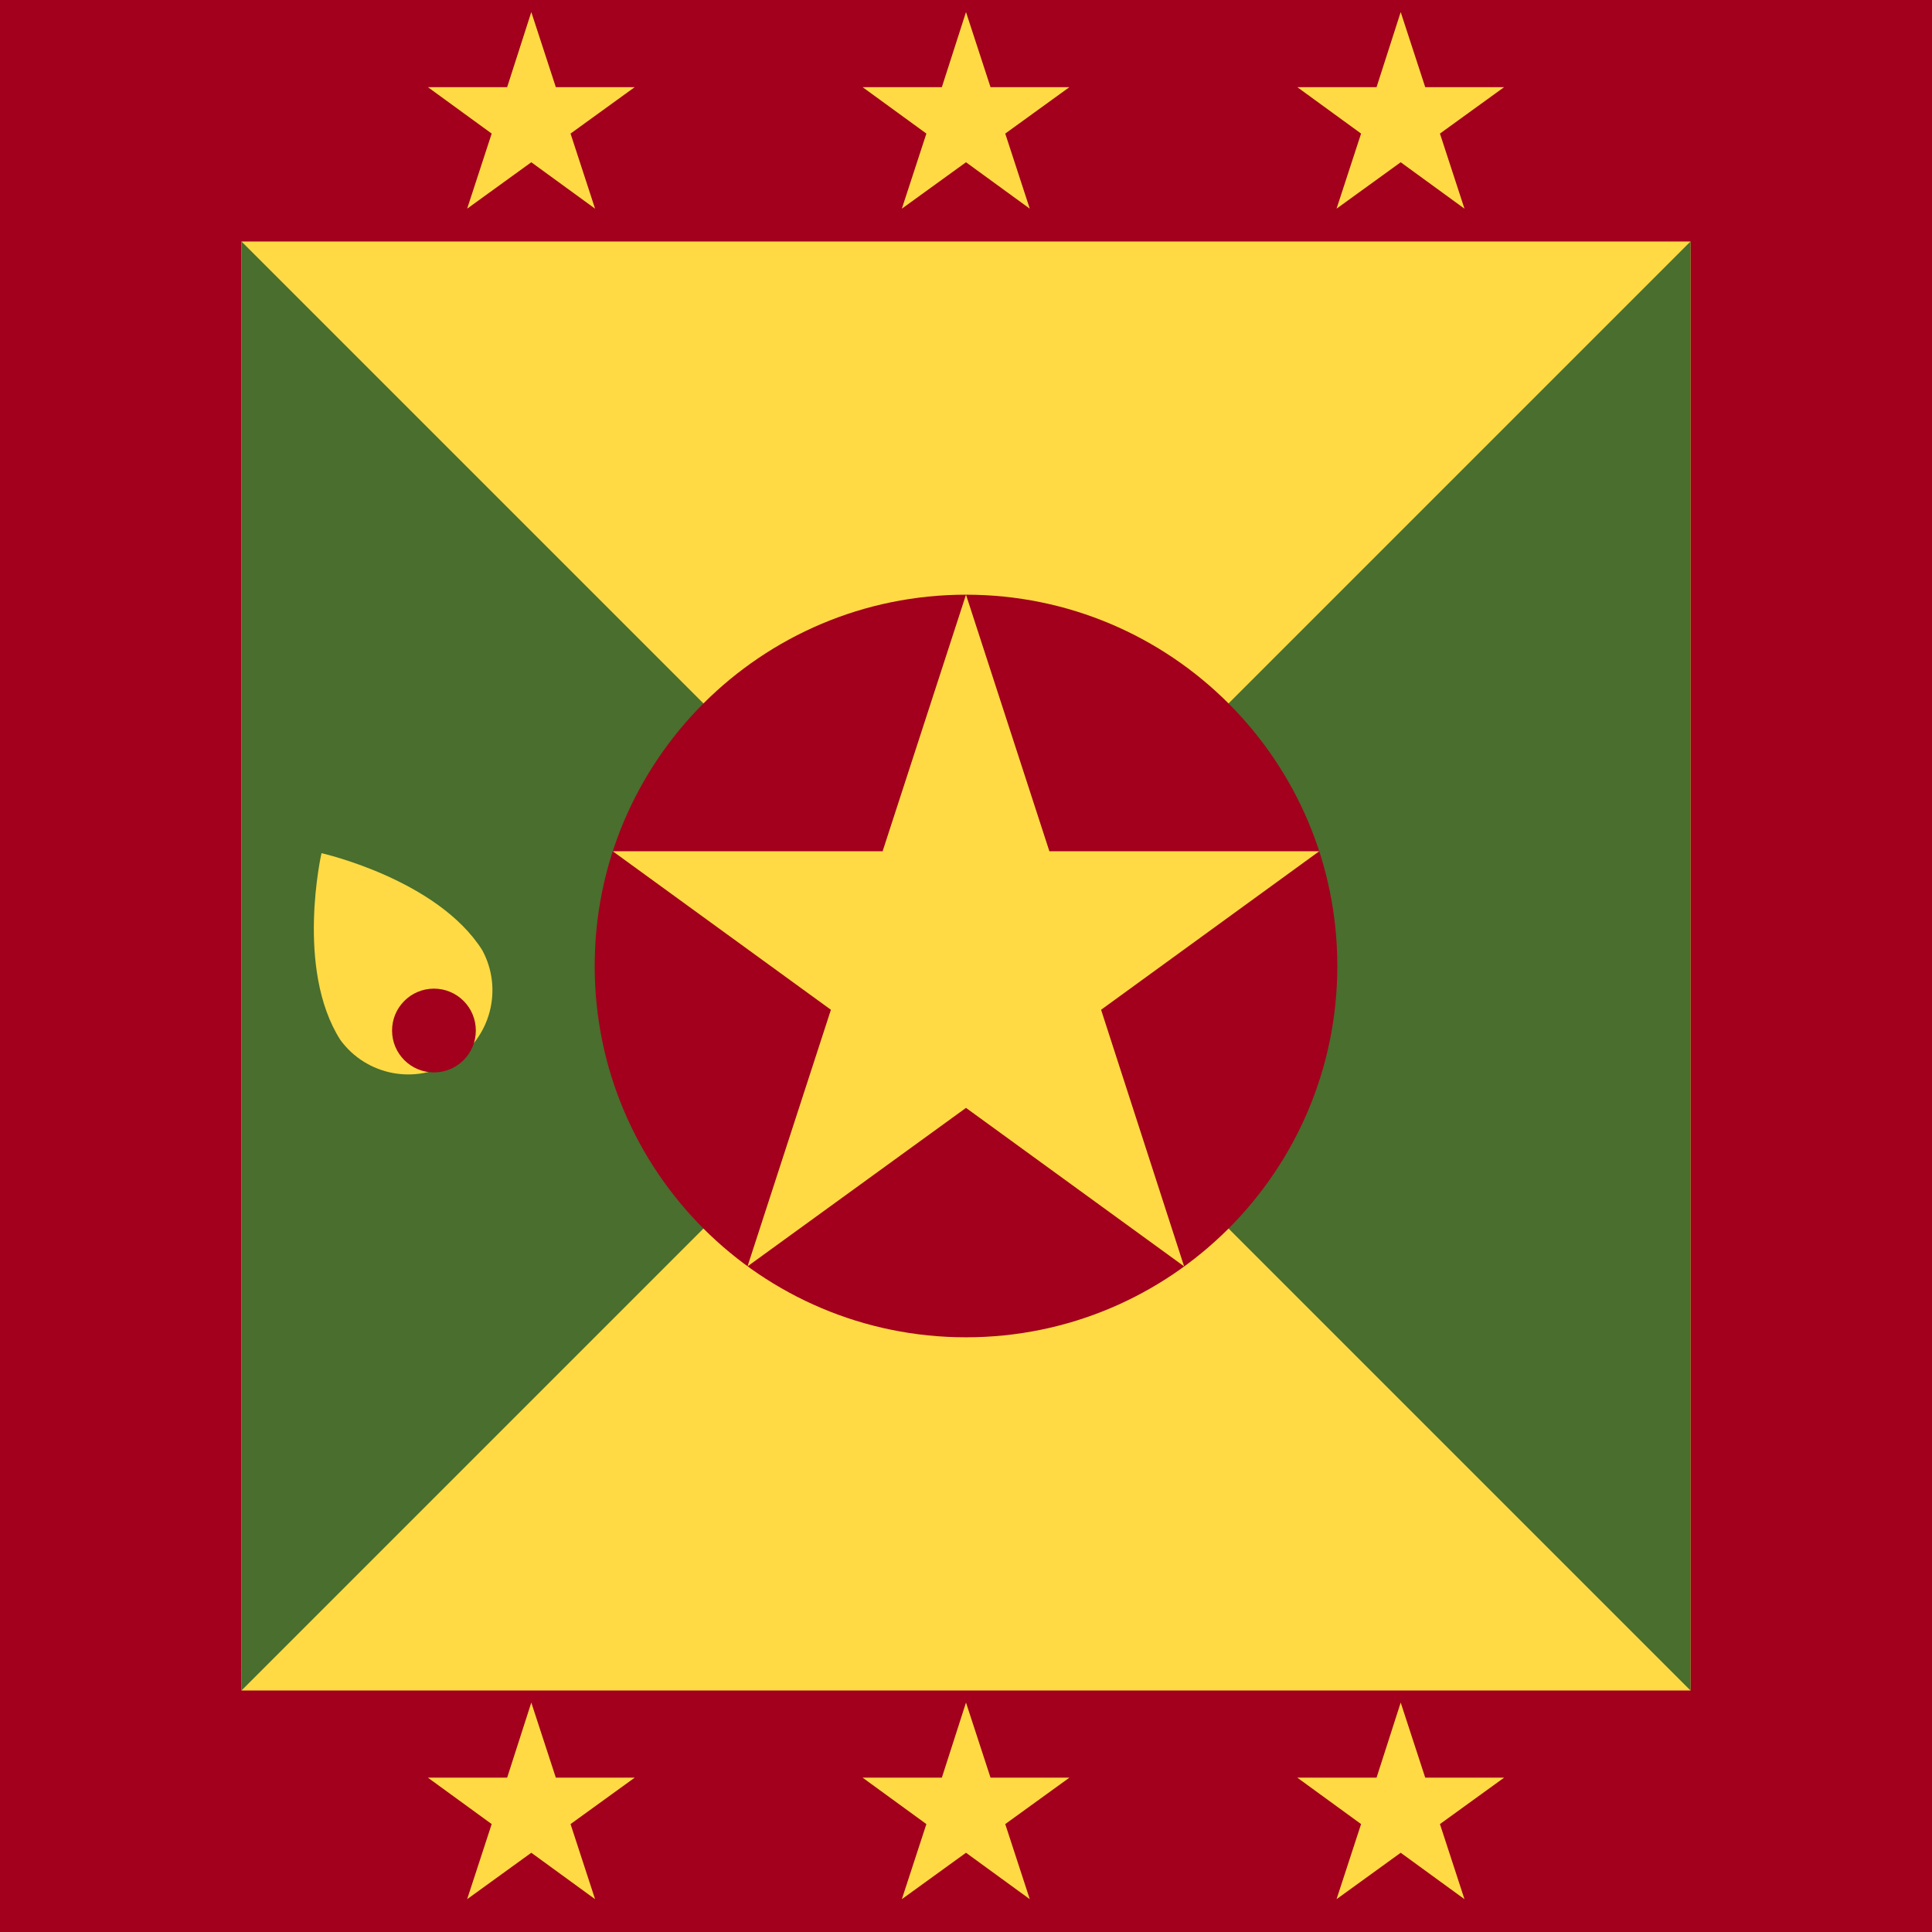
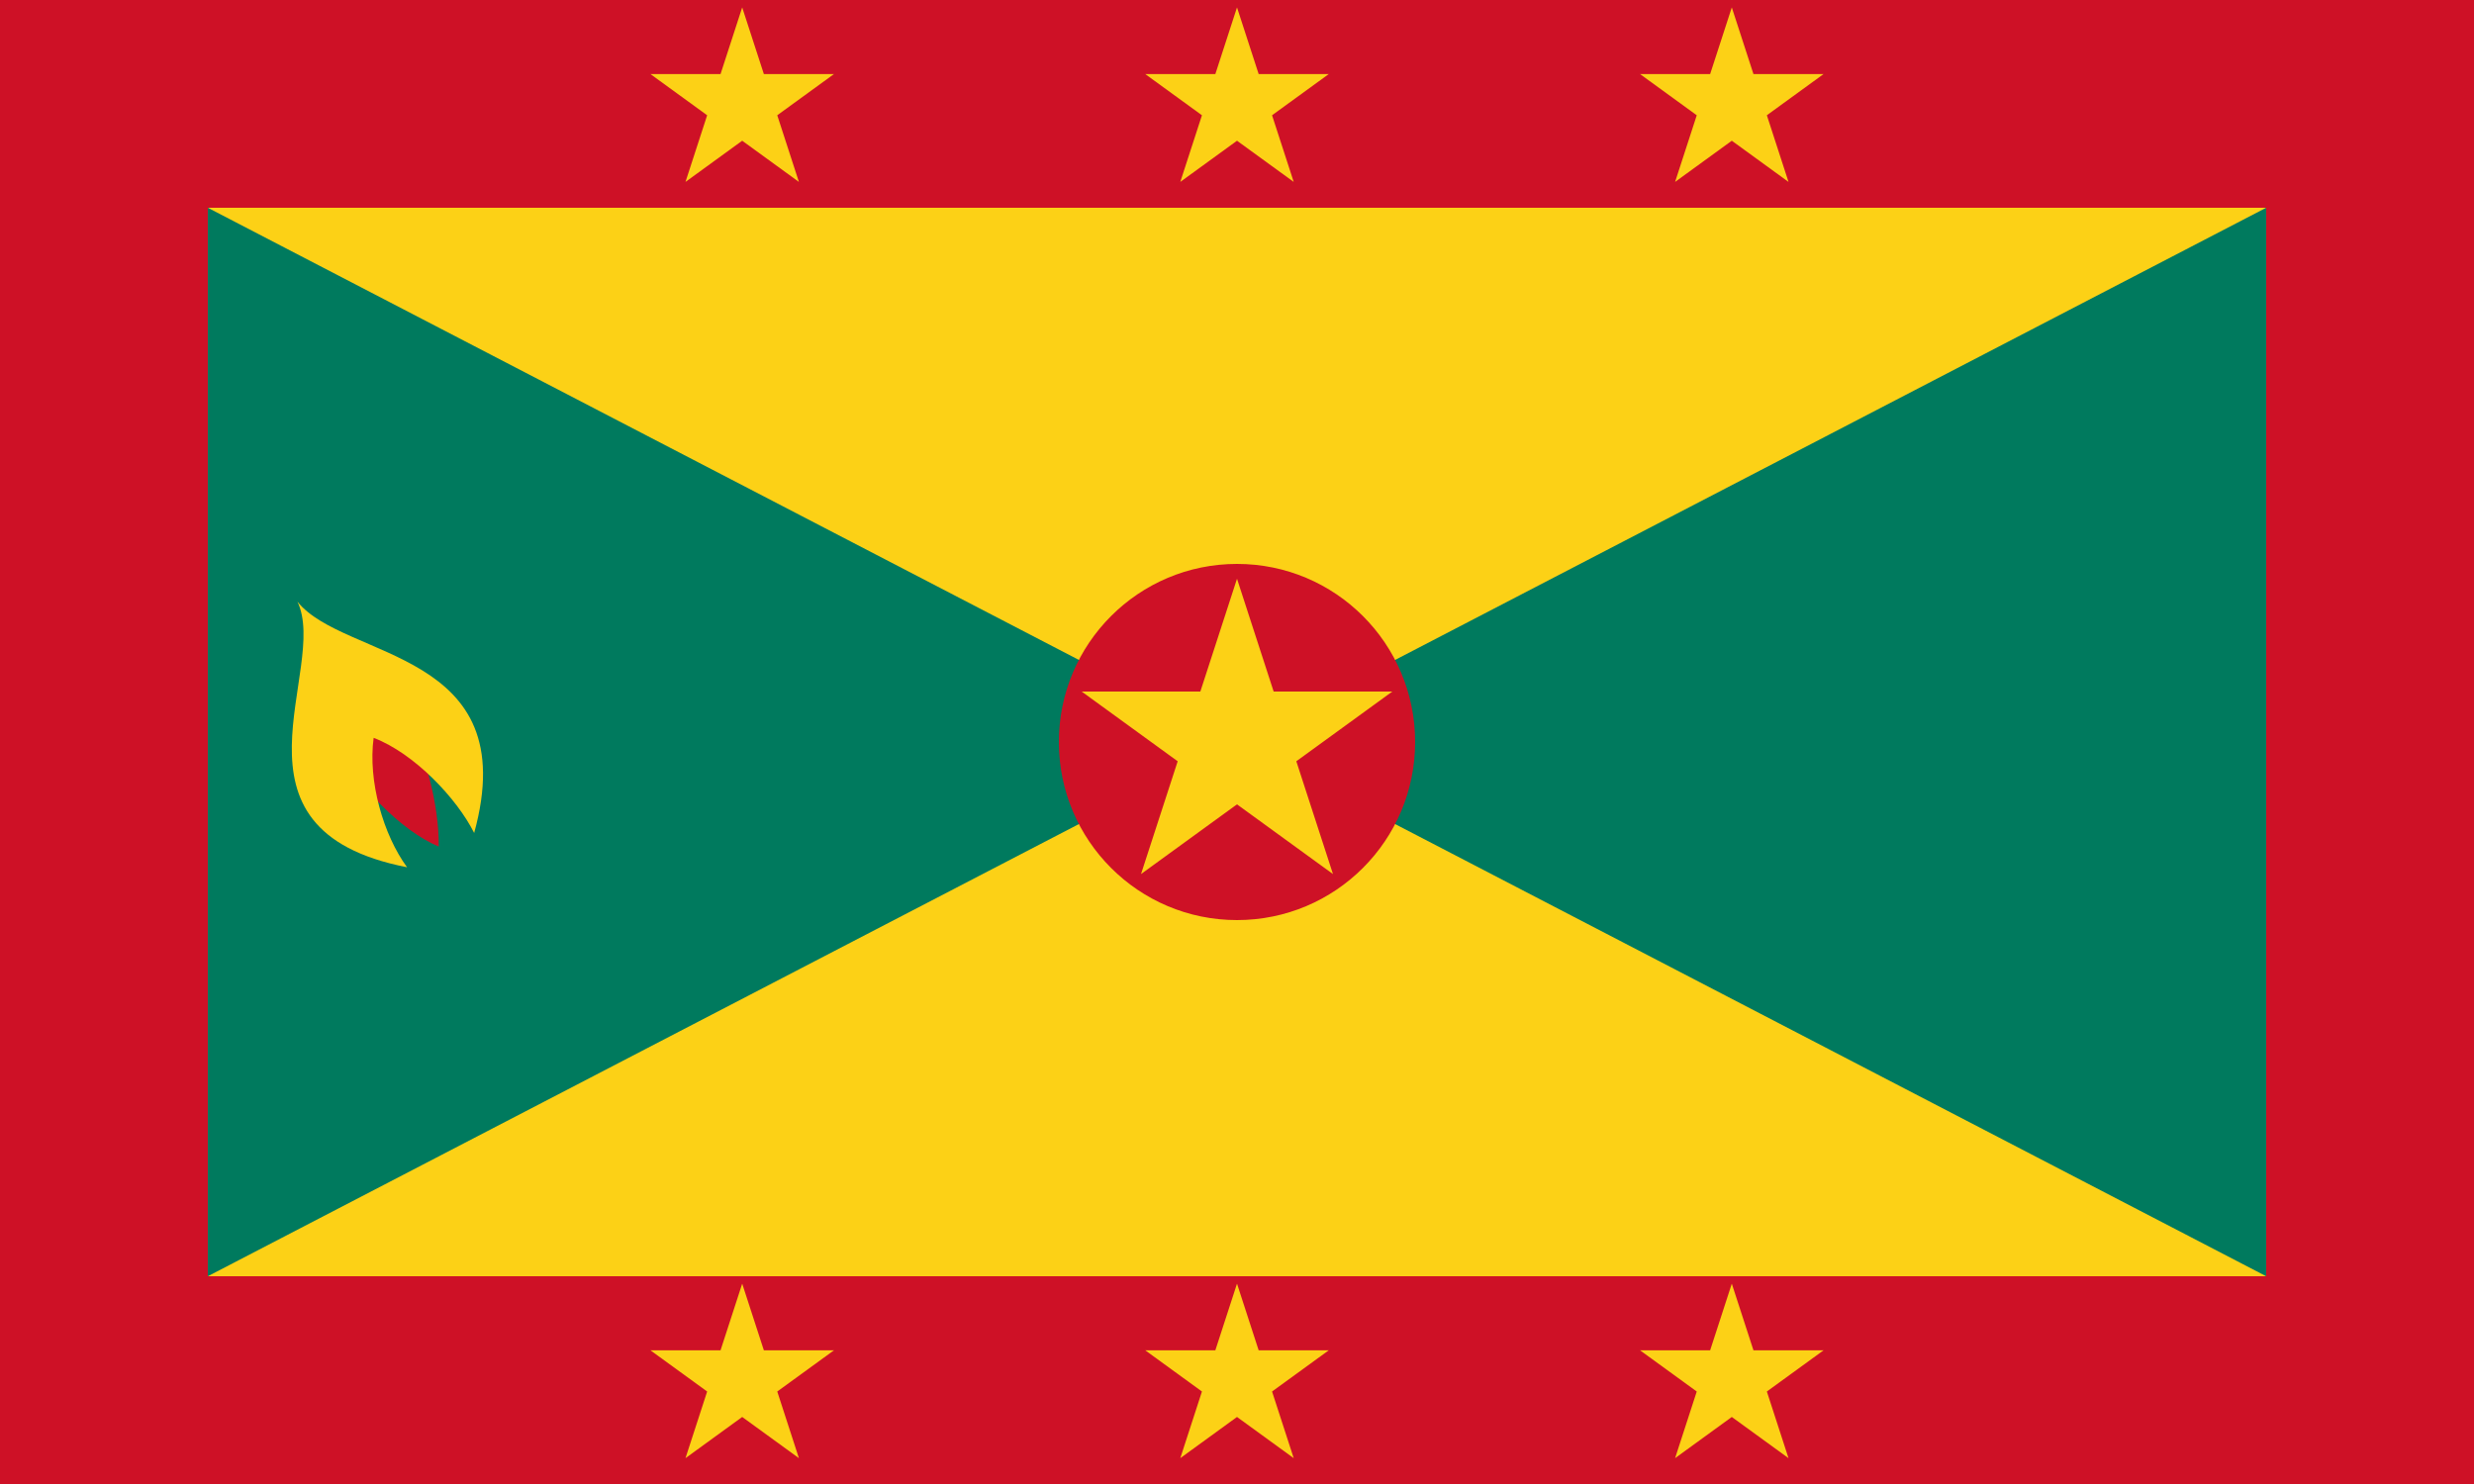
- <svg xmlns="http://www.w3.org/2000/svg" width="512" height="512" fill="none">
-   <path fill="#A2001D" d="M0 0h512v512H0z" />
-   <path fill="#FFDA44" d="M64 64h384v384H64z" />
-   <path fill="#496E2D" d="M64 64v384l192-192zm384 384V64L256 256z" />
-   <circle cx="256" cy="256" r="98.4" fill="#A2001D" />
-   <path fill="#FFDA44" d="m256 157.6 22.1 68h71.5l-57.8 42 22 68-57.8-42-57.9 42 22.1-68-57.8-42h71.5zm-128.2 94.2a22.3 22.3 0 0 1-37.6 23.8c-12-18.8-5-49.5-5-49.5s30.7 6.9 42.6 25.7" />
-   <path fill="#A2001D" d="M115 284.2a11.1 11.1 0 1 0 0-22.2 11.1 11.1 0 0 0 0 22.2" />
-   <path fill="#FFDA44" d="m140.8 451.2 6.5 19.9h20.9l-17 12.3 6.5 19.9-16.9-12.3-17 12.3 6.5-19.9-16.9-12.3h21zm115.2 0 6.5 19.9h20.9l-17 12.3 6.5 19.9L256 491l-17 12.3 6.5-19.9-16.9-12.3h21zm115.2 0 6.5 19.9h20.9l-17 12.3 6.5 19.9-16.9-12.3-17 12.3 6.5-19.9-16.9-12.3h21zM140.8 3.2l6.5 19.9h20.9l-17 12.3 6.5 19.9L140.8 43l-17 12.3 6.5-19.9-16.9-12.3h21zm115.2 0 6.5 19.9h20.9l-17 12.3 6.5 19.9L256 43l-17 12.3 6.5-19.9-16.9-12.3h21zm115.2 0 6.5 19.9h20.9l-17 12.3 6.5 19.9L371.2 43l-17 12.3 6.5-19.9-16.9-12.3h21z" />
+ <svg xmlns="http://www.w3.org/2000/svg" viewBox="0 0 500 300">
+   <path fill="#ce1126" d="M0 0h500v300H0z" />
+   <path fill="#007a5e" d="M42 42h416v216H42z" />
+   <path d="M42 42h416L42 258h416z" fill="#fcd116" />
+   <circle r="36" cy="150" cx="250" fill="#ce1126" />
+   <path d="M67.749 150.41c4.504 8.39 13.265 17.52 20.916 20.73.123-8.52-2.9-19.44-7.034-28.14z" fill="#ce1126" />
+   <path d="M60.112 121.63c6.529 13.61-16.933 46.08 22.156 53.69-4.822-6.58-7.931-17.44-6.755-26.16 8.201 3.12 16.83 12.25 20.317 19.23 10.23-37.15-26.24-34.89-35.718-46.76zM150 259.5l-11.462 35.276 30.008-21.802h-37.091l30.007 21.802zm100 0l-11.462 35.276 30.007-21.802h-37.09l30.007 21.802zm100 0l-11.462 35.276 30.008-21.802h-37.091l30.007 21.802zm0-258l-11.462 35.276 30.007-21.802h-37.09l30.007 21.802zm-100 0l-11.462 35.276 30.007-21.802h-37.09l30.007 21.802zm-100 0l-11.462 35.276 30.007-21.802h-37.09l30.007 21.802zM250 117l-19.397 59.697 50.782-36.895h-62.77l50.782 36.895z" fill="#fcd116" />
</svg>
